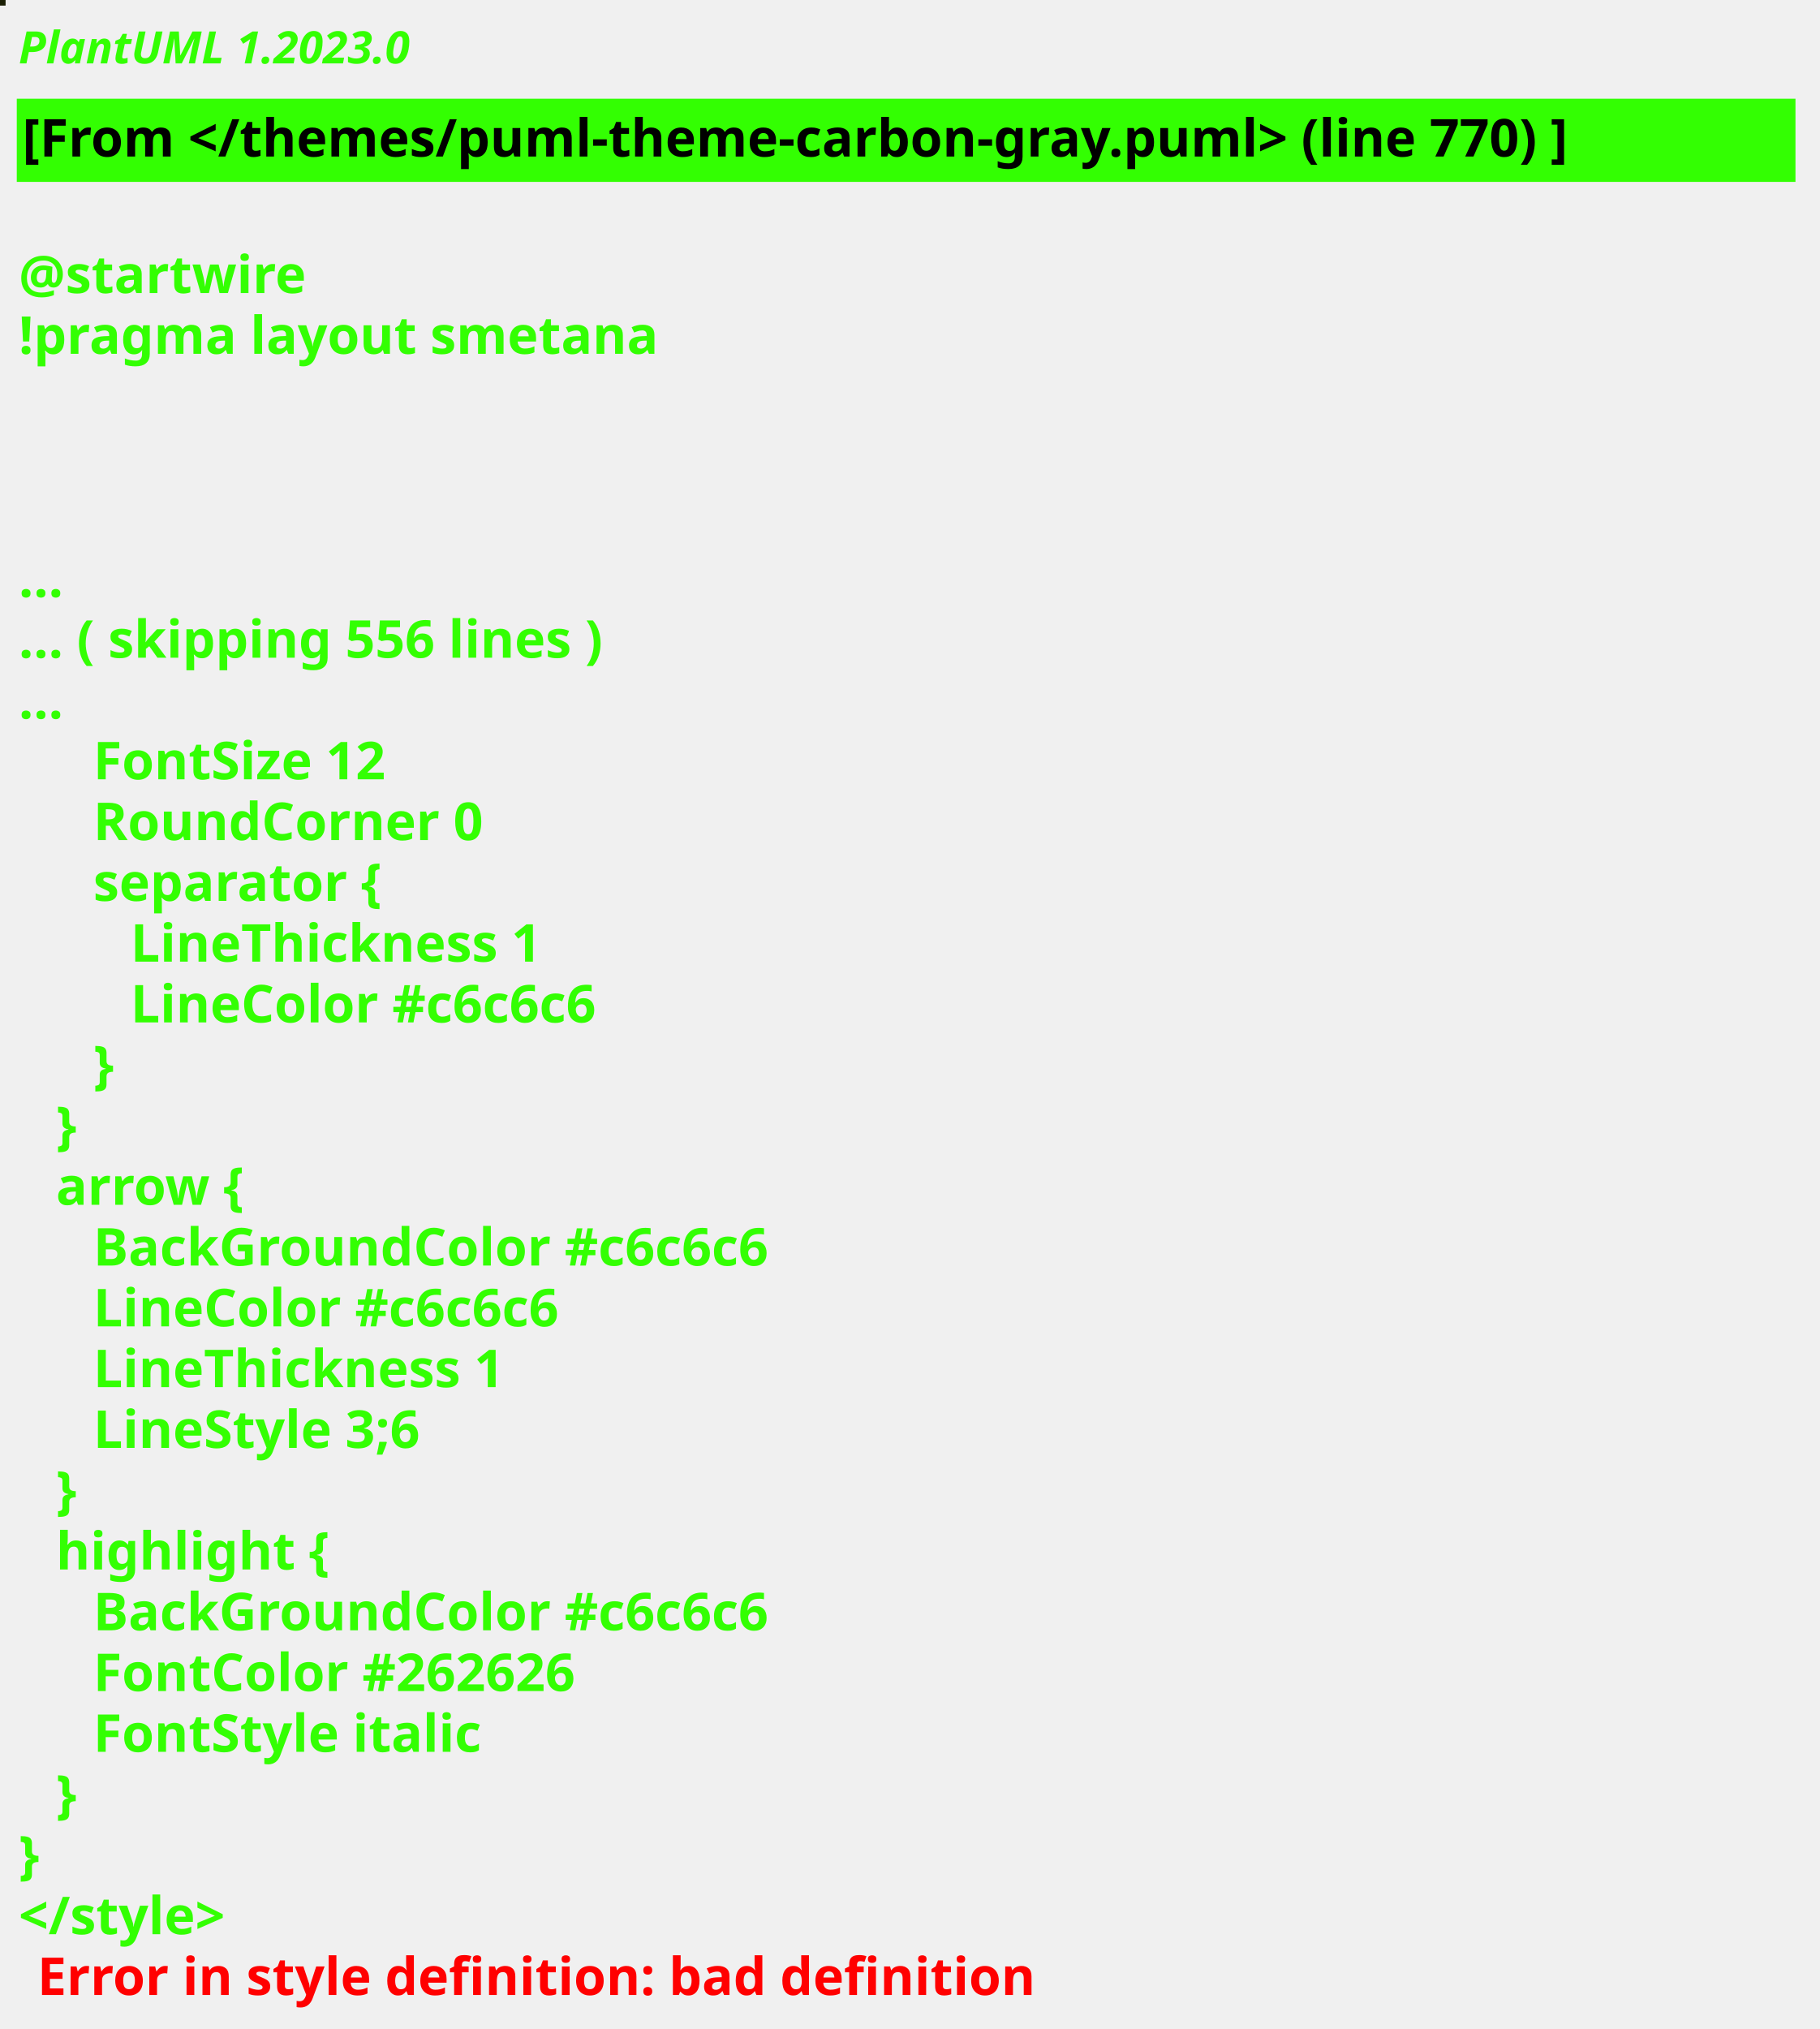
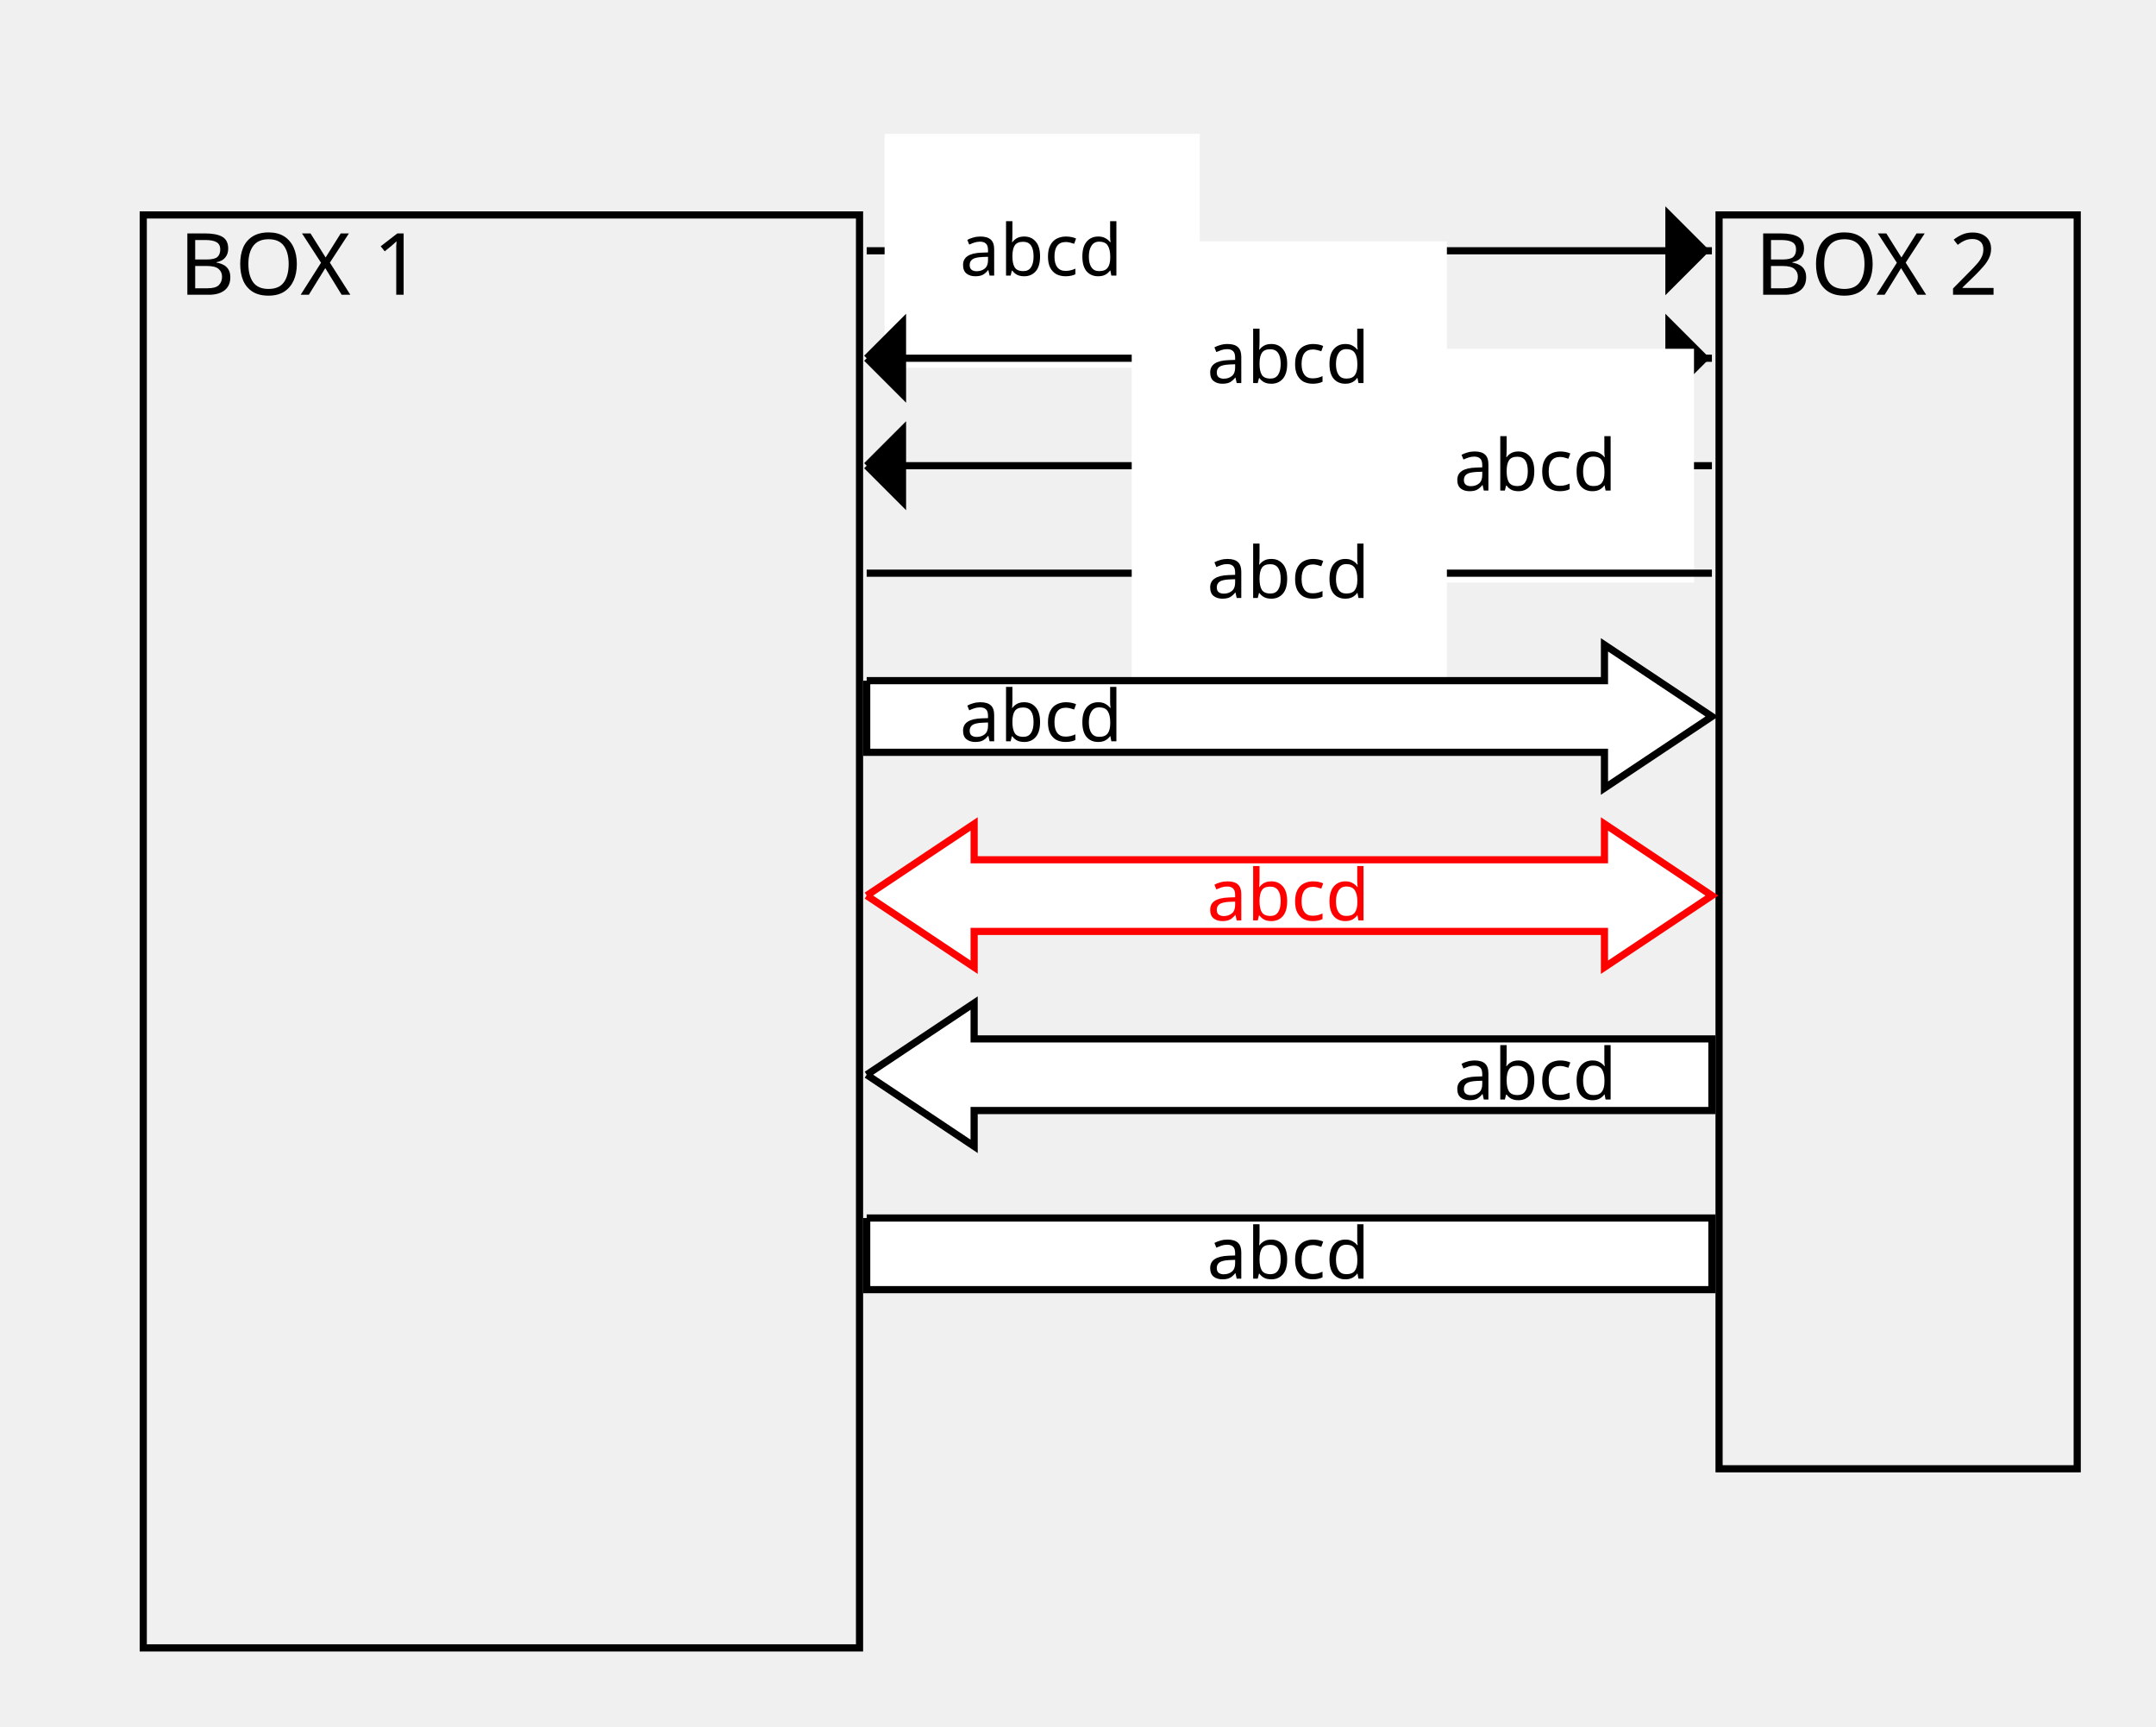
- <svg xmlns="http://www.w3.org/2000/svg" contentStyleType="text/css" height="544px" preserveAspectRatio="none" style="width:488px;height:544px;background:#000000;" version="1.1" viewBox="0 0 488 544" width="488px" zoomAndPan="magnify">
+ <svg xmlns="http://www.w3.org/2000/svg" contentStyleType="text/css" height="241px" preserveAspectRatio="none" style="width:301px;height:241px;" version="1.1" viewBox="0 0 301 241" width="301px" zoomAndPan="magnify">
  <defs />
  <g>
-     <rect fill="#1B1F04" height="1" style="stroke:#1B1F04;stroke-width:1.0;" width="1" x="0" y="0" />
-     <text fill="#33FF02" font-family="sans-serif" font-size="12" font-style="italic" font-weight="bold" lengthAdjust="spacing" textLength="127" x="5" y="17">PlantUML 1.2023.0</text>
-     <rect fill="#33FF02" height="21.297" style="stroke:#33FF02;stroke-width:1.0;" width="476" x="5" y="26.969" />
-     <text fill="#000000" font-family="sans-serif" font-size="14" font-weight="bold" lengthAdjust="spacing" textLength="474" x="6" y="41.969">[From &lt;/themes/puml-theme-carbon-gray.puml&gt; (line 770) ]</text>
-     <text fill="#33FF02" font-family="sans-serif" font-size="14" font-weight="bold" lengthAdjust="spacing" textLength="5" x="5" y="62.266"> </text>
-     <text fill="#33FF02" font-family="sans-serif" font-size="14" font-weight="bold" lengthAdjust="spacing" textLength="86" x="5" y="78.562">@startwire</text>
-     <text fill="#33FF02" font-family="sans-serif" font-size="14" font-weight="bold" lengthAdjust="spacing" textLength="190" x="5" y="94.859">!pragma layout smetana</text>
-     <text fill="#33FF02" font-family="sans-serif" font-size="14" font-weight="bold" lengthAdjust="spacing" textLength="5" x="5" y="111.156"> </text>
-     <text fill="#33FF02" font-family="sans-serif" font-size="14" font-weight="bold" lengthAdjust="spacing" textLength="5" x="5" y="127.453"> </text>
-     <text fill="#33FF02" font-family="sans-serif" font-size="14" font-weight="bold" lengthAdjust="spacing" textLength="5" x="5" y="143.75"> </text>
-     <text fill="#33FF02" font-family="sans-serif" font-size="14" font-weight="bold" lengthAdjust="spacing" textLength="15" x="5" y="160.047">...</text>
-     <text fill="#33FF02" font-family="sans-serif" font-size="14" font-weight="bold" lengthAdjust="spacing" textLength="185" x="5" y="176.344">... ( skipping 556 lines )</text>
-     <text fill="#33FF02" font-family="sans-serif" font-size="14" font-weight="bold" lengthAdjust="spacing" textLength="15" x="5" y="192.641">...</text>
-     <text fill="#33FF02" font-family="sans-serif" font-size="14" font-weight="bold" lengthAdjust="spacing" textLength="93" x="25" y="208.938">FontSize 12</text>
-     <text fill="#33FF02" font-family="sans-serif" font-size="14" font-weight="bold" lengthAdjust="spacing" textLength="120" x="25" y="225.234">RoundCorner 0</text>
-     <text fill="#33FF02" font-family="sans-serif" font-size="14" font-weight="bold" lengthAdjust="spacing" textLength="92" x="25" y="241.531">separator {</text>
-     <text fill="#33FF02" font-family="sans-serif" font-size="14" font-weight="bold" lengthAdjust="spacing" textLength="128" x="35" y="257.828">LineThickness 1</text>
-     <text fill="#33FF02" font-family="sans-serif" font-size="14" font-weight="bold" lengthAdjust="spacing" textLength="149" x="35" y="274.125">LineColor #c6c6c6</text>
-     <text fill="#33FF02" font-family="sans-serif" font-size="14" font-weight="bold" lengthAdjust="spacing" textLength="10" x="25" y="290.422">}</text>
-     <text fill="#33FF02" font-family="sans-serif" font-size="14" font-weight="bold" lengthAdjust="spacing" textLength="10" x="15" y="306.719">}</text>
-     <text fill="#33FF02" font-family="sans-serif" font-size="14" font-weight="bold" lengthAdjust="spacing" textLength="62" x="15" y="323.016">arrow {</text>
-     <text fill="#33FF02" font-family="sans-serif" font-size="14" font-weight="bold" lengthAdjust="spacing" textLength="212" x="25" y="339.312">BackGroundColor #c6c6c6</text>
-     <text fill="#33FF02" font-family="sans-serif" font-size="14" font-weight="bold" lengthAdjust="spacing" textLength="149" x="25" y="355.609">LineColor #c6c6c6</text>
-     <text fill="#33FF02" font-family="sans-serif" font-size="14" font-weight="bold" lengthAdjust="spacing" textLength="128" x="25" y="371.906">LineThickness 1</text>
-     <text fill="#33FF02" font-family="sans-serif" font-size="14" font-weight="bold" lengthAdjust="spacing" textLength="103" x="25" y="388.203">LineStyle 3;6</text>
-     <text fill="#33FF02" font-family="sans-serif" font-size="14" font-weight="bold" lengthAdjust="spacing" textLength="10" x="15" y="404.5">}</text>
-     <text fill="#33FF02" font-family="sans-serif" font-size="14" font-weight="bold" lengthAdjust="spacing" textLength="83" x="15" y="420.797">highlight {</text>
-     <text fill="#33FF02" font-family="sans-serif" font-size="14" font-weight="bold" lengthAdjust="spacing" textLength="212" x="25" y="437.094">BackGroundColor #c6c6c6</text>
-     <text fill="#33FF02" font-family="sans-serif" font-size="14" font-weight="bold" lengthAdjust="spacing" textLength="154" x="25" y="453.391">FontColor #262626</text>
-     <text fill="#33FF02" font-family="sans-serif" font-size="14" font-weight="bold" lengthAdjust="spacing" textLength="115" x="25" y="469.688">FontStyle italic</text>
-     <text fill="#33FF02" font-family="sans-serif" font-size="14" font-weight="bold" lengthAdjust="spacing" textLength="10" x="15" y="485.984">}</text>
-     <text fill="#33FF02" font-family="sans-serif" font-size="14" font-weight="bold" lengthAdjust="spacing" textLength="10" x="5" y="502.281">}</text>
-     <text fill="#33FF02" font-family="sans-serif" font-size="14" font-weight="bold" lengthAdjust="spacing" text-decoration="wavy underline" textLength="67" x="5" y="518.578">&lt;/style&gt;</text>
-     <text fill="#FF0000" font-family="sans-serif" font-size="14" font-weight="bold" lengthAdjust="spacing" textLength="300" x="10" y="534.875">Error in style definition: bad definition</text>
+     <rect fill="none" height="200" style="stroke:#000000;stroke-width:1.0;" width="100" x="20" y="30" />
+     <text fill="#000000" font-family="sans-serif" font-size="12" lengthAdjust="spacing" textLength="36" x="25" y="41.139">BOX 1</text>
+     <rect fill="none" height="175" style="stroke:#000000;stroke-width:1.0;" width="50" x="240" y="30" />
+     <text fill="#000000" font-family="sans-serif" font-size="12" lengthAdjust="spacing" textLength="36" x="245" y="41.139">BOX 2</text>
+     <text fill="#000000" font-family="sans-serif" font-size="12" lengthAdjust="spacing" textLength="4" x="15" y="21.139"> </text>
+     <path d="M238,35 L233,30 L233,40 L238,35 " fill="#000000" style="stroke:#000000;stroke-width:1.0;" />
+     <line style="stroke:#000000;stroke-width:1.0;" x1="121" x2="239" y1="35" y2="35" />
+     <rect fill="#FFFFFF" height="31.641" style="stroke:#FFFFFF;stroke-width:1.0;" width="43" x="124" y="19.18" />
+     <text fill="#000000" font-family="sans-serif" font-size="10" lengthAdjust="spacing" textLength="23" x="134" y="38.462">abcd</text>
+     <path d="M238,50 L233,45 L233,55 L238,50 " fill="#000000" style="stroke:#000000;stroke-width:1.0;" />
+     <path d="M121,50 L126,45 L126,55 L121,50 " fill="#000000" style="stroke:#000000;stroke-width:1.0;" />
+     <line style="stroke:#000000;stroke-width:1.0;" x1="121" x2="239" y1="50" y2="50" />
+     <rect fill="#FFFFFF" height="31.641" style="stroke:#FFFFFF;stroke-width:1.0;" width="43" x="158.5" y="34.18" />
+     <text fill="#000000" font-family="sans-serif" font-size="10" lengthAdjust="spacing" textLength="23" x="168.5" y="53.462">abcd</text>
+     <path d="M121,65 L126,60 L126,70 L121,65 " fill="#000000" style="stroke:#000000;stroke-width:1.0;" />
+     <line style="stroke:#000000;stroke-width:1.0;" x1="121" x2="239" y1="65" y2="65" />
+     <rect fill="#FFFFFF" height="31.641" style="stroke:#FFFFFF;stroke-width:1.0;" width="43" x="193" y="49.18" />
+     <text fill="#000000" font-family="sans-serif" font-size="10" lengthAdjust="spacing" textLength="23" x="203" y="68.462">abcd</text>
+     <line style="stroke:#000000;stroke-width:1.0;" x1="121" x2="239" y1="80" y2="80" />
+     <rect fill="#FFFFFF" height="31.641" style="stroke:#FFFFFF;stroke-width:1.0;" width="43" x="158.5" y="64.18" />
+     <text fill="#000000" font-family="sans-serif" font-size="10" lengthAdjust="spacing" textLength="23" x="168.5" y="83.462">abcd</text>
+     <path d="M121,95 L224,95 L224,90 L239,100 L224,110 L224,105 L121,105 L121,95 " fill="#FFFFFF" style="stroke:#000000;stroke-width:1.0;" />
+     <text fill="#000000" font-family="sans-serif" font-size="10" lengthAdjust="spacing" textLength="23" x="134" y="103.462">abcd</text>
+     <path d="M121,125 L136,115 L136,120 L224,120 L224,115 L239,125 L224,135 L224,130 L136,130 L136,135 L121,125 " fill="#FFFFFF" style="stroke:#FF0000;stroke-width:1.0;" />
+     <text fill="#FF0000" font-family="sans-serif" font-size="10" lengthAdjust="spacing" textLength="23" x="168.5" y="128.462">abcd</text>
+     <path d="M121,150 L136,140 L136,145 L239,145 L239,155 L136,155 L136,160 L121,150 " fill="#FFFFFF" style="stroke:#000000;stroke-width:1.0;" />
+     <text fill="#000000" font-family="sans-serif" font-size="10" lengthAdjust="spacing" textLength="23" x="203" y="153.462">abcd</text>
+     <path d="M121,170 L239,170 L239,180 L121,180 L121,170 " fill="#FFFFFF" style="stroke:#000000;stroke-width:1.0;" />
+     <text fill="#000000" font-family="sans-serif" font-size="10" lengthAdjust="spacing" textLength="23" x="168.5" y="178.462">abcd</text>
  </g>
</svg>
